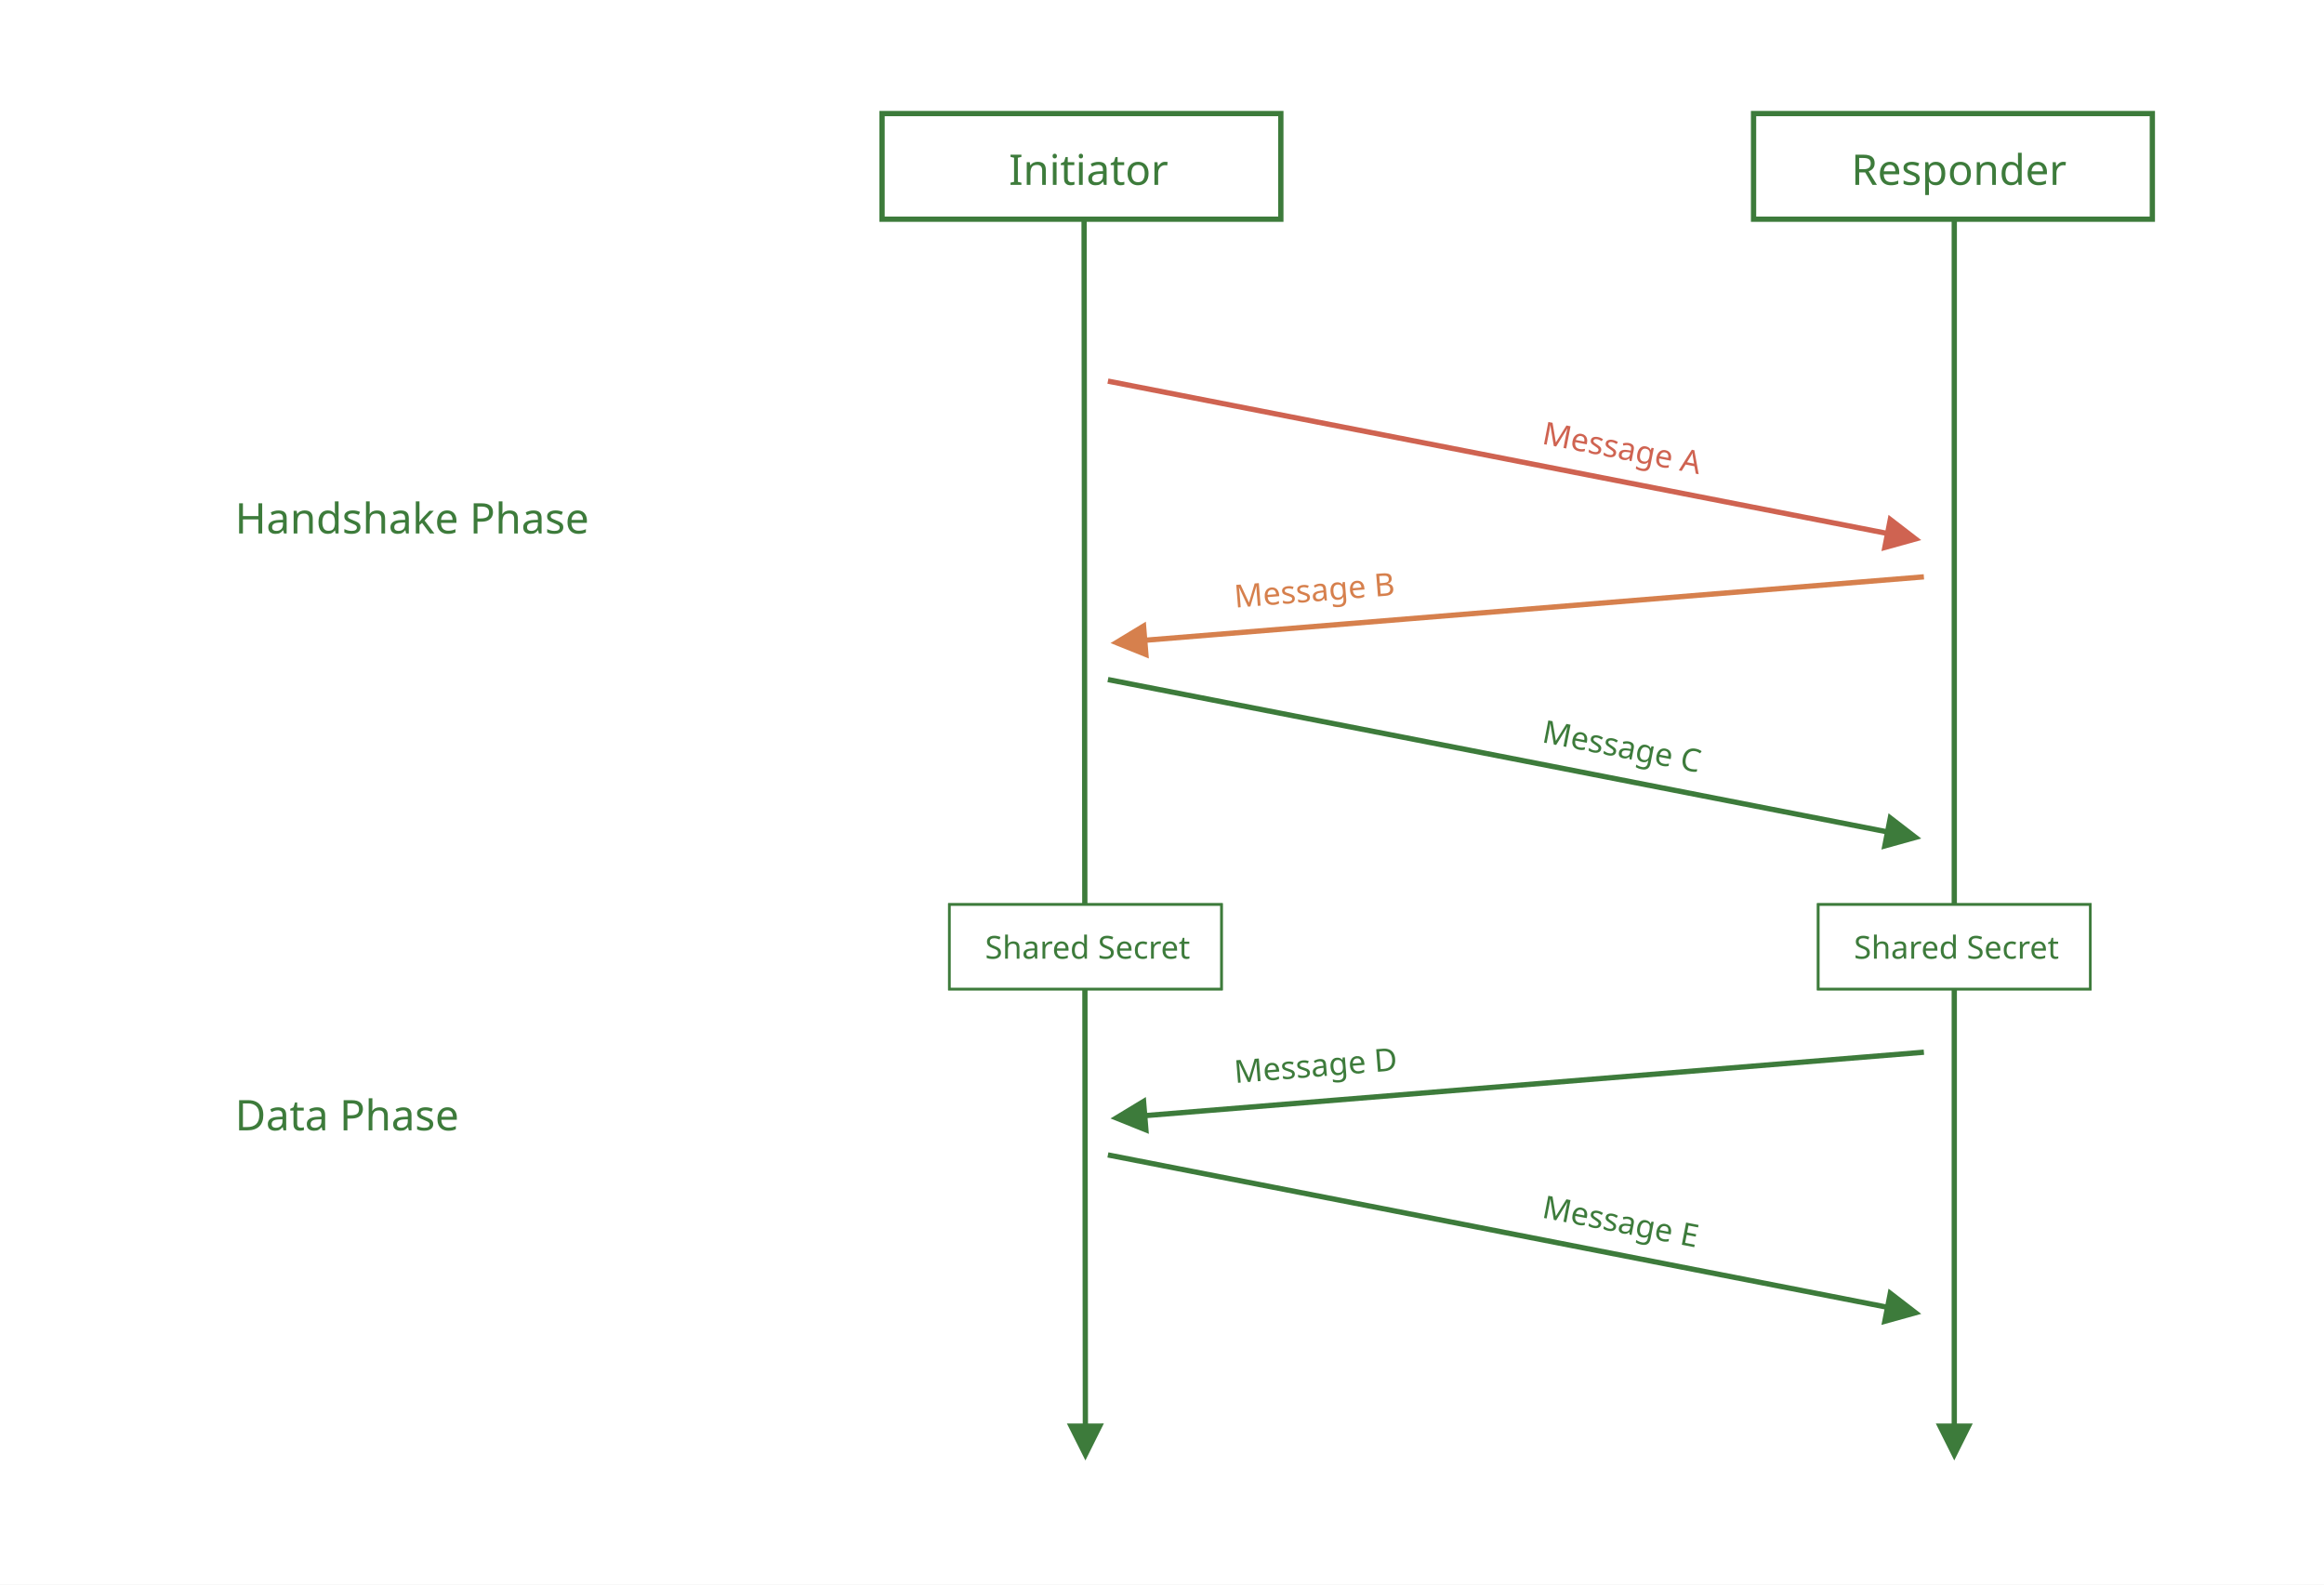
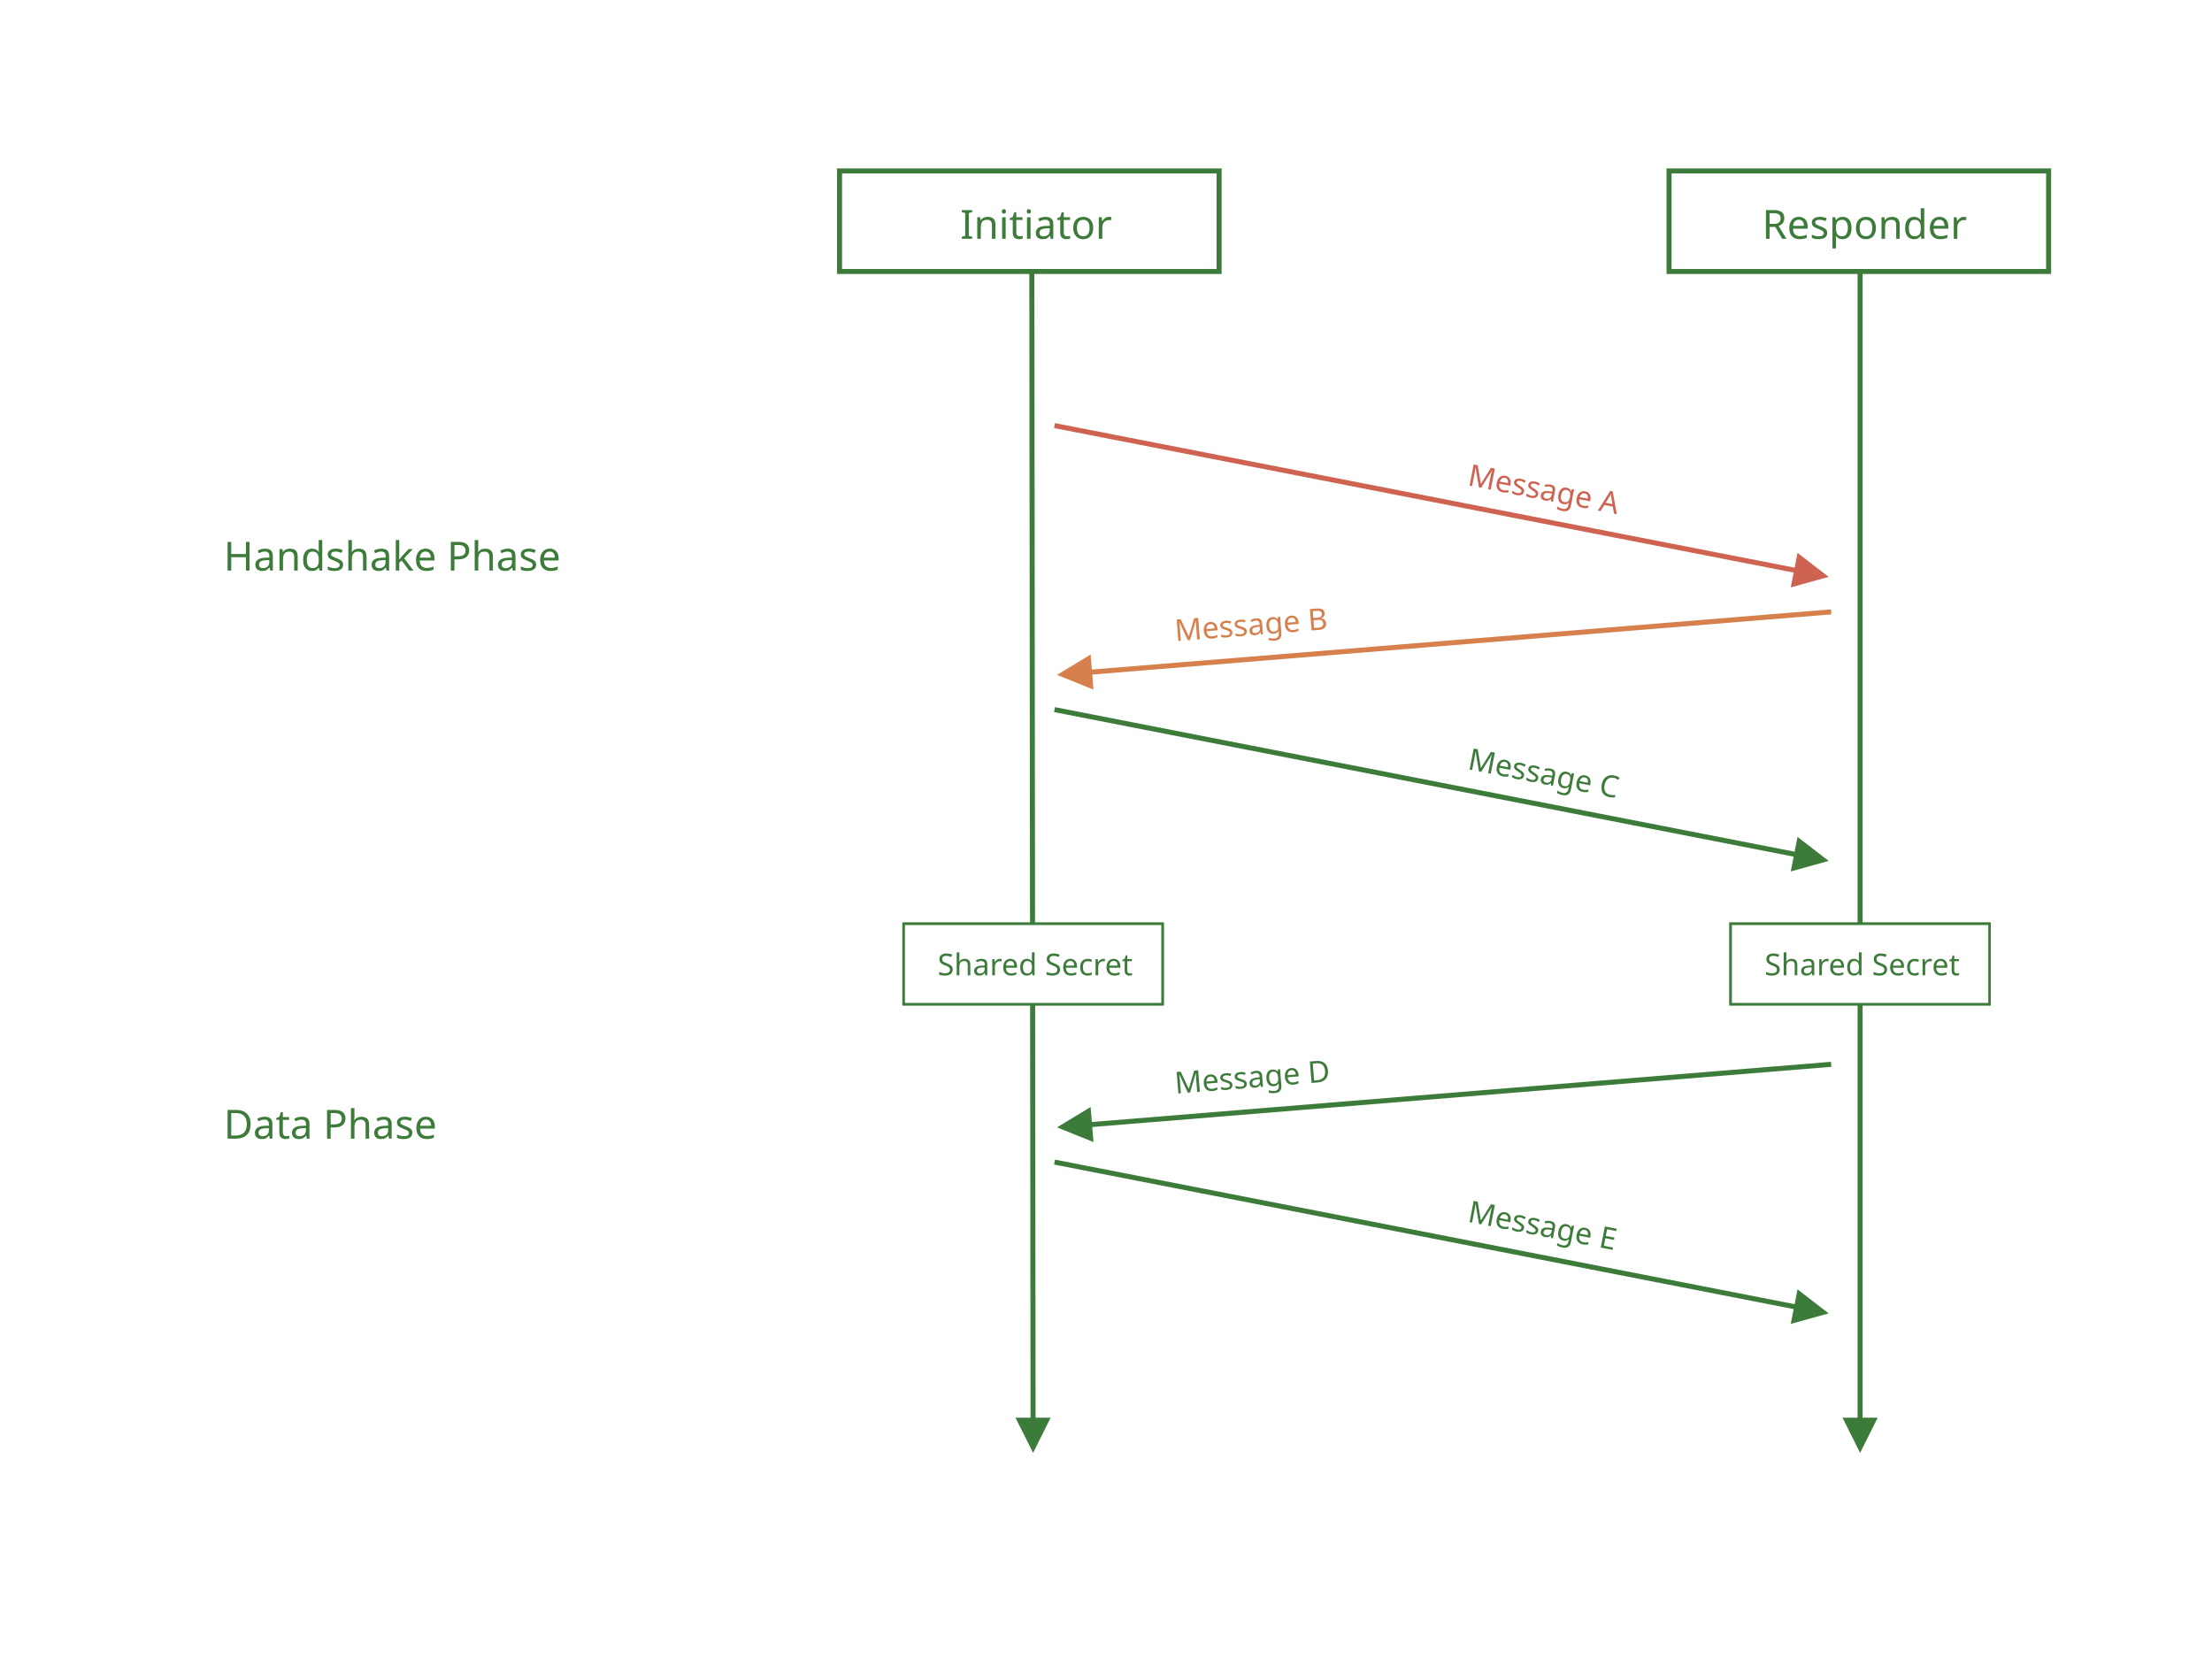
- <svg xmlns="http://www.w3.org/2000/svg" width="880px" height="600px" viewBox="0 0 880 600" version="1.1">
+ <svg xmlns="http://www.w3.org/2000/svg" width="880px" height="660px" viewBox="0 0 880 660" version="1.1">
  <g id="Custom-Preset" stroke="none" stroke-width="1" fill="none" fill-rule="evenodd">
-     <rect fill="#FFFFFF" x="0" y="0" width="880" height="600" />
-     <path id="Line" d="M411.499,83.499 L411.5,84.499 L411.985,538.998 L417.985,538.993 L411,553 L403.985,539.007 L409.985,539.001 L409.5,84.501 L409.499,83.501 L411.499,83.499 Z" fill="#3D7B3B" fill-rule="nonzero" />
-     <path id="Line" d="M741,83 L741,539 L747,539 L740,553 L733,539 L739,539 L739,83 L741,83 Z" fill="#3D7B3B" fill-rule="nonzero" />
-     <path id="Line-2" d="M419.71,143.327 L420.692,143.519 L713.951,200.833 L715.103,194.945 L727.5,204.5 L712.417,208.685 L713.568,202.796 L420.308,145.481 L419.327,145.29 L419.71,143.327 Z" fill="#CF6351" fill-rule="nonzero" />
-     <path id="Line-2" d="M419.71,256.327 L420.692,256.519 L713.951,313.833 L715.103,307.945 L727.5,317.5 L712.417,321.685 L713.568,315.796 L420.308,258.481 L419.327,258.29 L419.71,256.327 Z" fill="#3D7B3B" fill-rule="nonzero" />
-     <path id="Line-2" d="M728.416,217.422 L728.578,219.416 L727.581,219.497 L434.534,243.36 L435.022,249.341 L420.5,243.5 L433.886,235.387 L434.372,241.366 L727.419,217.503 L728.416,217.422 Z" fill="#D6804D" fill-rule="nonzero" />
-     <text id="Message-A" transform="translate(614.8113, 169.4598) rotate(11) translate(-614.8113, -169.4598) " font-family="Futura-Medium, Futura" font-size="12" font-weight="400" fill="#CF6351">
-       <tspan x="583.811" y="173.96">Message A</tspan>
+     <rect fill="#FFFFFF" x="0" y="0" width="880" height="660" />
+     <path id="Line" d="M411.499,108.499 L411.5,109.499 L411.985,563.998 L417.985,563.993 L411,578 L403.985,564.007 L409.985,564.001 L409.5,109.501 L409.499,108.501 L411.499,108.499 Z" fill="#3D7B3B" fill-rule="nonzero" />
+     <path id="Line" d="M741,108 L741,564 L747,564 L740,578 L733,564 L739,564 L739,108 L741,108 Z" fill="#3D7B3B" fill-rule="nonzero" />
+     <path id="Line-2" d="M419.71,168.327 L420.692,168.519 L713.951,225.833 L715.103,219.945 L727.5,229.5 L712.417,233.685 L713.568,227.796 L420.308,170.481 L419.327,170.29 L419.71,168.327 Z" fill="#CF6351" fill-rule="nonzero" />
+     <path id="Line-2" d="M419.71,281.327 L420.692,281.519 L713.951,338.833 L715.103,332.945 L727.5,342.5 L712.417,346.685 L713.568,340.796 L420.308,283.481 L419.327,283.29 L419.71,281.327 Z" fill="#3D7B3B" fill-rule="nonzero" />
+     <path id="Line-2" d="M728.416,242.422 L728.578,244.416 L727.581,244.497 L434.534,268.36 L435.022,274.341 L420.5,268.5 L433.886,260.387 L434.372,266.366 L727.419,242.503 L728.416,242.422 Z" fill="#D6804D" fill-rule="nonzero" />
+     <text id="Message-A" transform="translate(614.8113, 194.4598) rotate(11) translate(-614.8113, -194.4598) " font-family="Futura-Medium, Futura" font-size="12" font-weight="400" fill="#CF6351">
+       <tspan x="583.811" y="198.96">Message A</tspan>
    </text>
-     <text id="Message-C" transform="translate(614.8113, 282.4598) rotate(11) translate(-614.8113, -282.4598) " font-family="Futura-Medium, Futura" font-size="12" font-weight="400" fill="#3D7B3B">
-       <tspan x="583.811" y="286.96">Message C</tspan>
+     <text id="Message-C" transform="translate(614.8113, 307.4598) rotate(11) translate(-614.8113, -307.4598) " font-family="Futura-Medium, Futura" font-size="12" font-weight="400" fill="#3D7B3B">
+       <tspan x="583.811" y="311.96">Message C</tspan>
    </text>
-     <text id="Message-B" transform="translate(497.1994, 223.2528) rotate(-4.5) translate(-497.1994, -223.2528) " font-family="Futura-Medium, Futura" font-size="12" font-weight="400" fill="#D6804D">
-       <tspan x="467.199" y="227.753">Message B</tspan>
+     <text id="Message-B" transform="translate(497.1994, 248.2528) rotate(-4.5) translate(-497.1994, -248.2528) " font-family="Futura-Medium, Futura" font-size="12" font-weight="400" fill="#D6804D">
+       <tspan x="467.199" y="252.753">Message B</tspan>
    </text>
    <text id="Handshake-Phase" font-family="Futura-Medium, Futura" font-size="16" font-weight="400" fill="#3D7B3B">
-       <tspan x="89" y="202">Handshake Phase</tspan>
+       <tspan x="89" y="227">Handshake Phase</tspan>
    </text>
    <text id="Data-Phase" font-family="Futura-Medium, Futura" font-size="16" font-weight="400" fill="#3D7B3B">
-       <tspan x="89" y="428">Data Phase</tspan>
+       <tspan x="89" y="453">Data Phase</tspan>
    </text>
-     <path id="Line-2" d="M419.71,436.327 L420.692,436.519 L713.951,493.833 L715.103,487.945 L727.5,497.5 L712.417,501.685 L713.568,495.796 L420.308,438.481 L419.327,438.29 L419.71,436.327 Z" fill="#3D7B3B" fill-rule="nonzero" />
-     <path id="Line-2" d="M728.416,397.422 L728.578,399.416 L727.581,399.497 L434.534,423.36 L435.022,429.341 L420.5,423.5 L433.886,415.387 L434.372,421.366 L727.419,397.503 L728.416,397.422 Z" fill="#3D7B3B" fill-rule="nonzero" />
-     <text id="Message-E" transform="translate(613.8297, 462.269) rotate(11) translate(-613.8297, -462.269) " font-family="Futura-Medium, Futura" font-size="12" font-weight="400" fill="#3D7B3B">
-       <tspan x="583.83" y="466.769">Message E</tspan>
+     <path id="Line-2" d="M419.71,461.327 L420.692,461.519 L713.951,518.833 L715.103,512.945 L727.5,522.5 L712.417,526.685 L713.568,520.796 L420.308,463.481 L419.327,463.29 L419.71,461.327 Z" fill="#3D7B3B" fill-rule="nonzero" />
+     <path id="Line-2" d="M728.416,422.422 L728.578,424.416 L727.581,424.497 L434.534,448.36 L435.022,454.341 L420.5,448.5 L433.886,440.387 L434.372,446.366 L727.419,422.503 L728.416,422.422 Z" fill="#3D7B3B" fill-rule="nonzero" />
+     <text id="Message-E" transform="translate(613.8297, 487.269) rotate(11) translate(-613.8297, -487.269) " font-family="Futura-Medium, Futura" font-size="12" font-weight="400" fill="#3D7B3B">
+       <tspan x="583.83" y="491.769">Message E</tspan>
    </text>
-     <text id="Message-D" transform="translate(498.1963, 403.1743) rotate(-4.5) translate(-498.1963, -403.1743) " font-family="Futura-Medium, Futura" font-size="12" font-weight="400" fill="#3D7B3B">
-       <tspan x="467.196" y="407.674">Message D</tspan>
+     <text id="Message-D" transform="translate(498.1963, 428.1743) rotate(-4.5) translate(-498.1963, -428.1743) " font-family="Futura-Medium, Futura" font-size="12" font-weight="400" fill="#3D7B3B">
+       <tspan x="467.196" y="432.674">Message D</tspan>
    </text>
-     <g id="Group" transform="translate(333, 42)">
+     <g id="Group" transform="translate(333, 67)">
      <rect id="Rectangle" stroke="#3D7B3B" stroke-width="2" x="1" y="1" width="151" height="40" />
      <text id="Initiator" font-family="Futura-Medium, Futura" font-size="16" font-weight="400" fill="#3D7B3B">
        <tspan x="49" y="28">Initiator</tspan>
      </text>
    </g>
-     <g id="Group" transform="translate(359, 342)">
+     <g id="Group" transform="translate(359, 367)">
      <rect id="Rectangle" stroke="#3D7B3B" fill="#FFFFFF" x="0.5" y="0.5" width="103" height="32" />
      <rect id="Rectangle" stroke="#3D7B3B" fill="#FFFFFF" x="0.5" y="0.5" width="103" height="32" />
      <text id="Shared-Secret" font-family="Futura-Medium, Futura" font-size="12" font-weight="400" fill="#3D7B3B">
        <tspan x="14" y="21">Shared Secret</tspan>
      </text>
    </g>
-     <g id="Group" transform="translate(688, 342)">
+     <g id="Group" transform="translate(688, 367)">
      <rect id="Rectangle" stroke="#3D7B3B" fill="#FFFFFF" x="0.5" y="0.5" width="103" height="32" />
      <rect id="Rectangle" stroke="#3D7B3B" fill="#FFFFFF" x="0.5" y="0.5" width="103" height="32" />
      <text id="Shared-Secret" font-family="Futura-Medium, Futura" font-size="12" font-weight="400" fill="#3D7B3B">
        <tspan x="14" y="21">Shared Secret</tspan>
      </text>
    </g>
-     <g id="Group-2" transform="translate(663, 42)">
+     <g id="Group-2" transform="translate(663, 67)">
      <rect id="Rectangle" stroke="#3D7B3B" stroke-width="2" x="1" y="1" width="151" height="40" />
      <text id="Responder" font-family="Futura-Medium, Futura" font-size="16" font-weight="400" fill="#3D7B3B">
        <tspan x="38" y="28">Responder</tspan>
      </text>
    </g>
  </g>
</svg>
